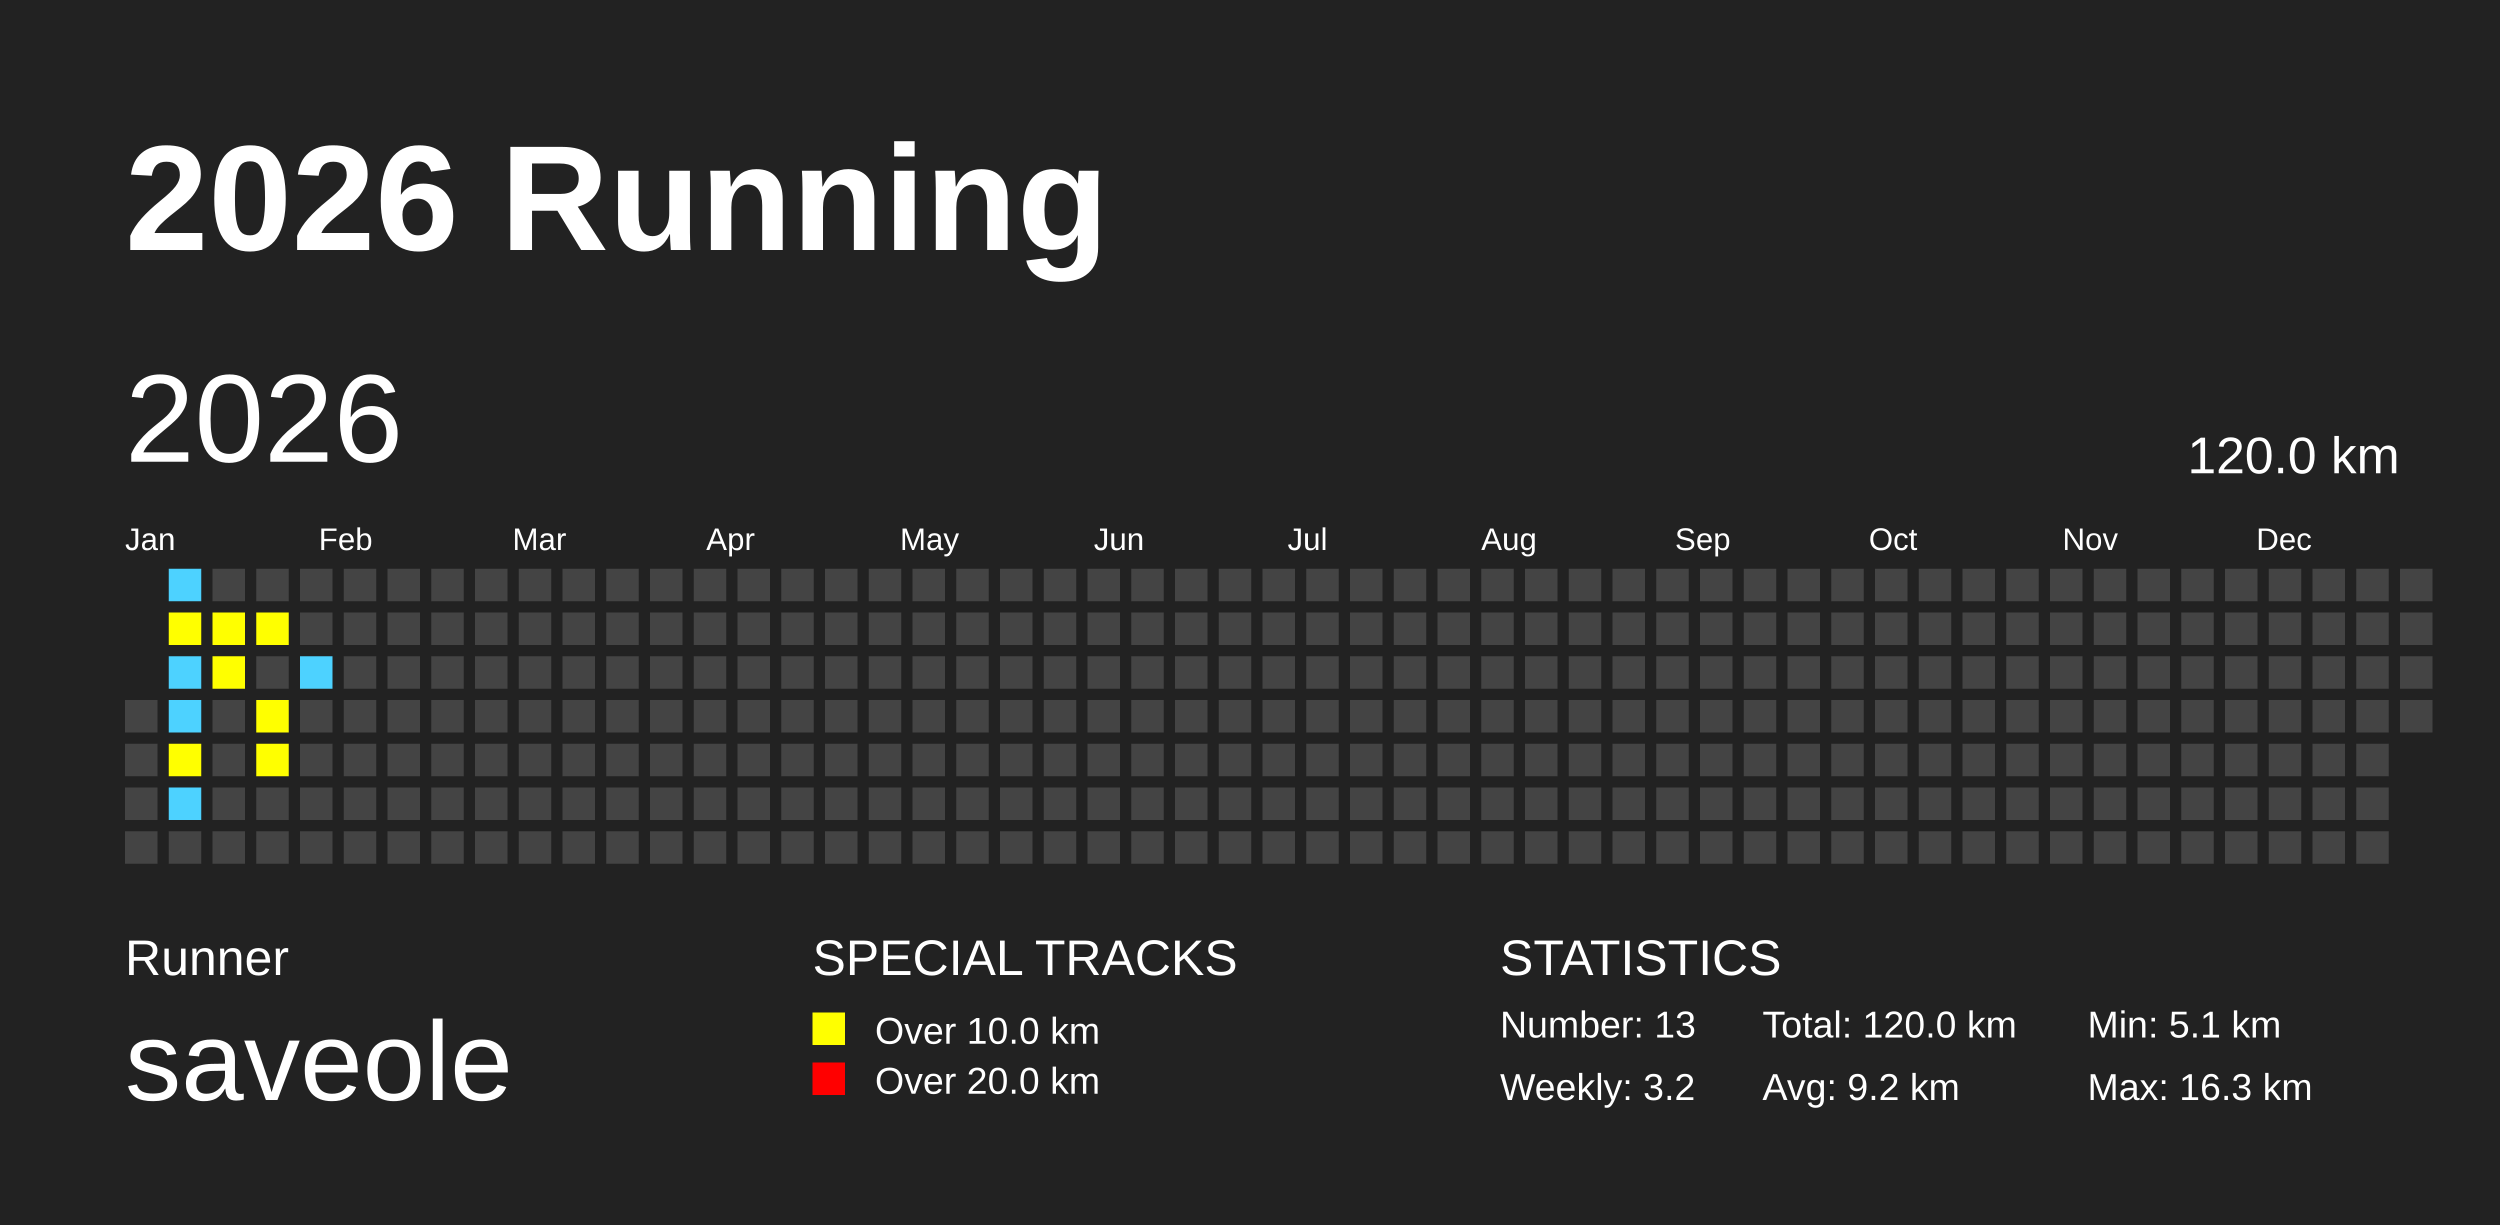
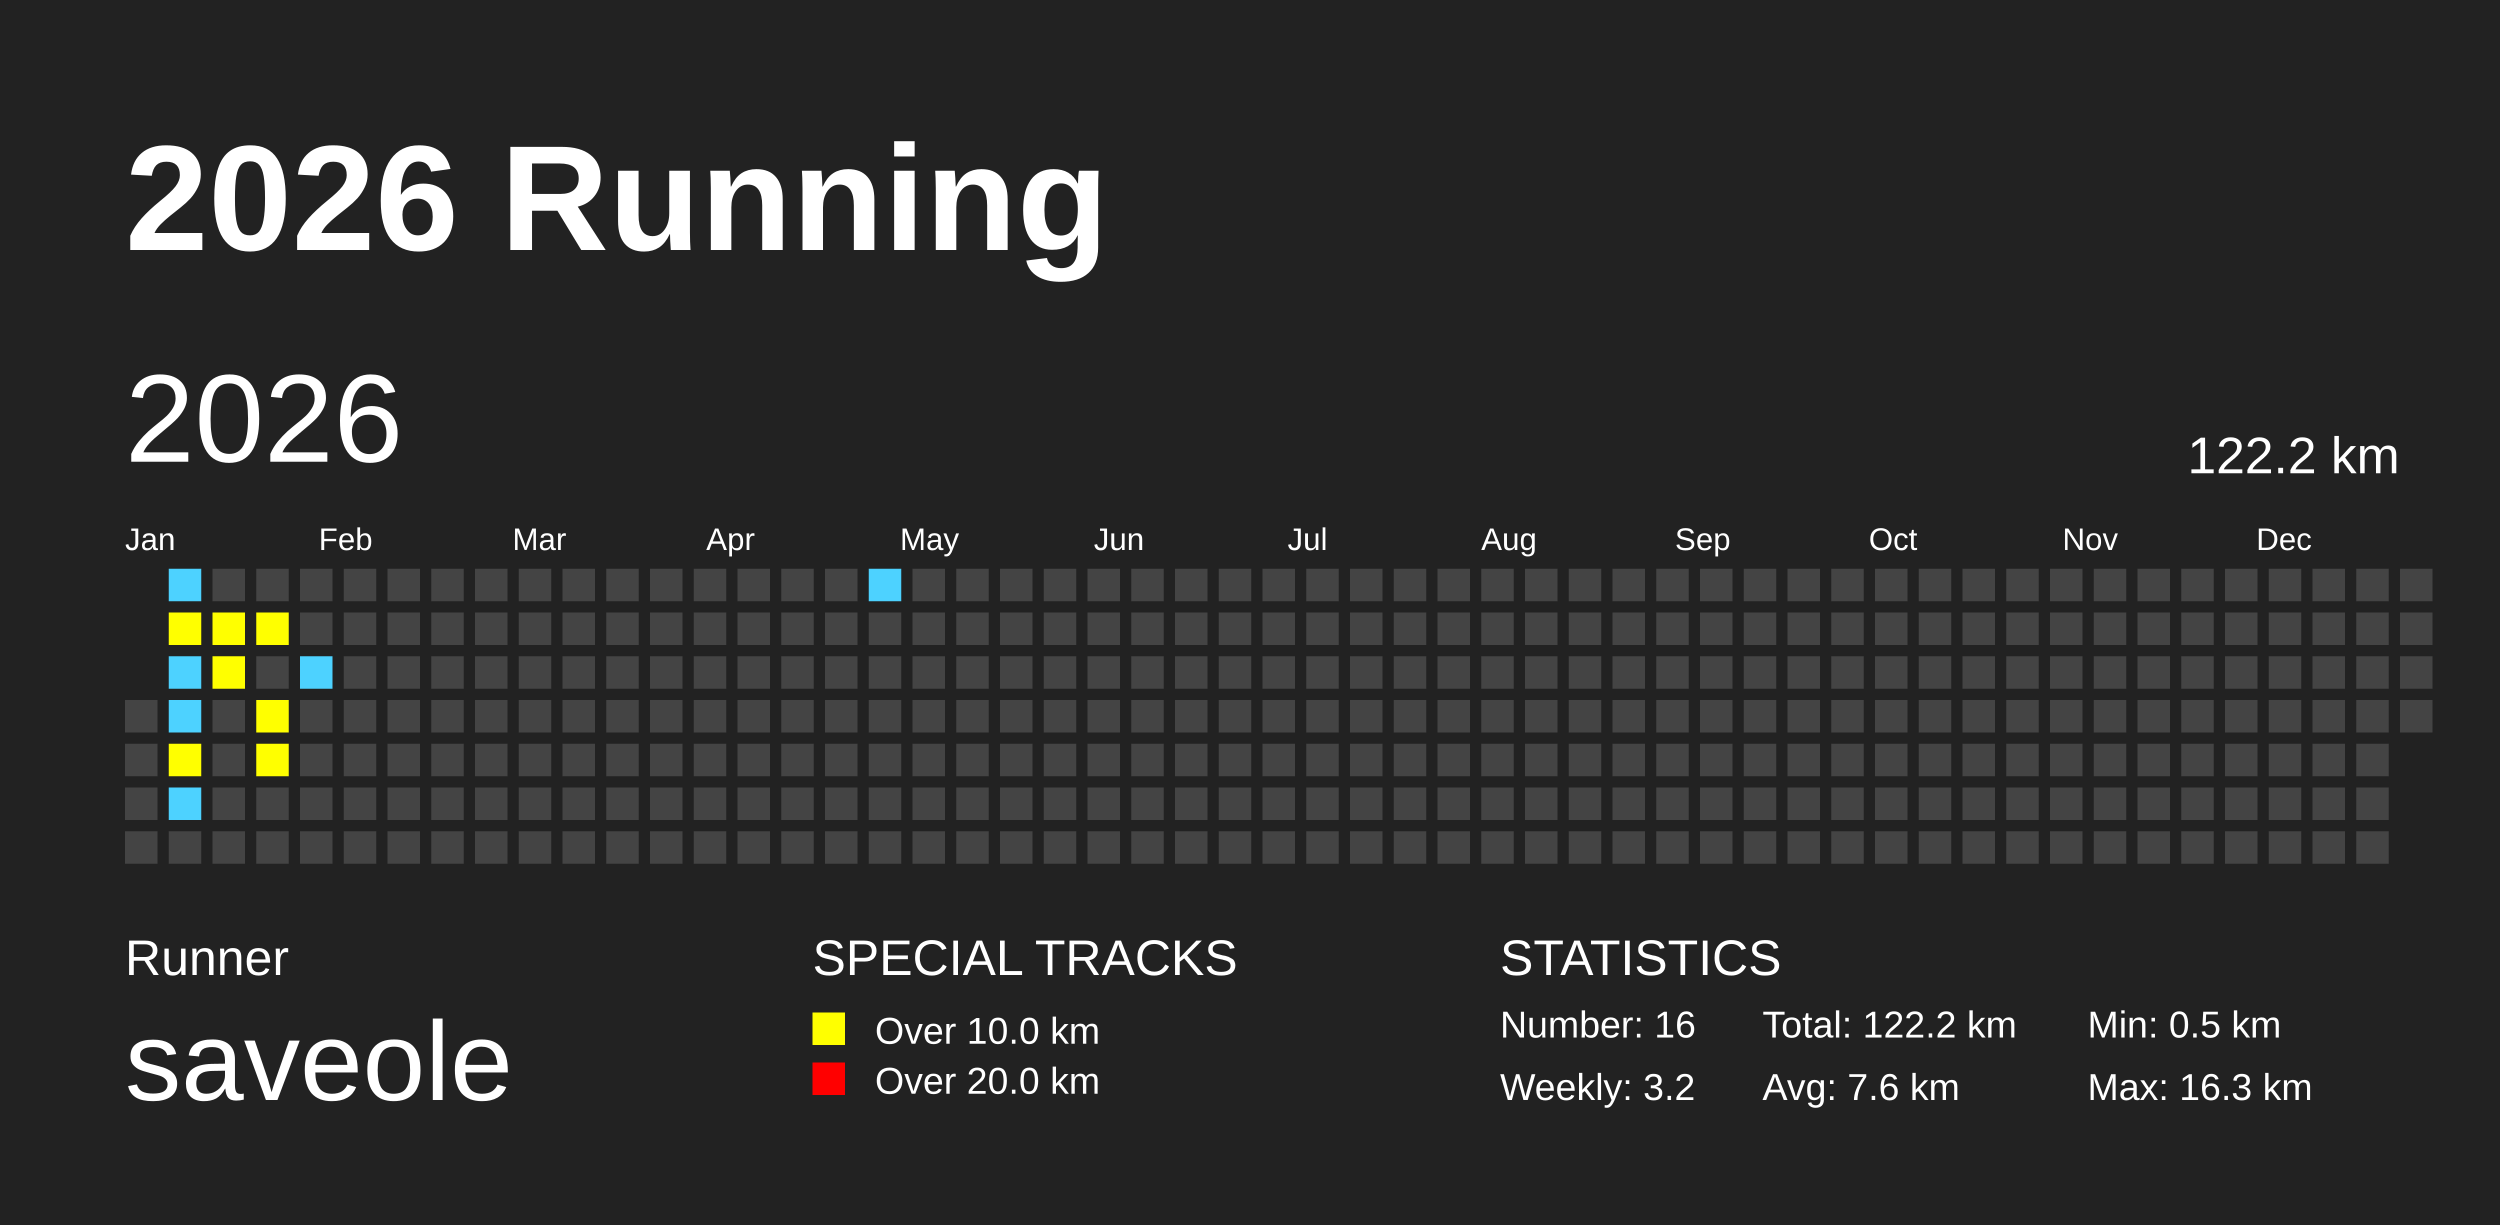
<svg xmlns="http://www.w3.org/2000/svg" baseProfile="full" height="98mm" version="1.1" viewBox="0,0,200,98" width="200mm">
  <defs />
  <rect fill="#222222" height="98" width="200" x="0" y="0" />
  <text fill="#FFFFFF" style="font-size:12px; font-family:Arial; font-weight:bold;" x="10" y="20">2026 Running</text>
  <text fill="#FFFFFF" style="font-size:4px; font-family:Arial" x="10" y="78">Runner</text>
  <text fill="#FFFFFF" style="font-size:9px; font-family:Arial" x="10" y="88">saveole</text>
  <text fill="#FFFFFF" style="font-size:4px; font-family:Arial" x="65" y="78">SPECIAL TRACKS</text>
  <rect fill="yellow" height="2.6" width="2.6" x="65" y="81" />
  <text fill="#FFFFFF" style="font-size:3px; font-family:Arial" x="70" y="83.5">Over 10.0 km</text>
  <rect fill="red" height="2.6" width="2.6" x="65" y="85" />
  <text fill="#FFFFFF" style="font-size:3px; font-family:Arial" x="70" y="87.5">Over 20.0 km</text>
  <text fill="#FFFFFF" style="font-size:4px; font-family:Arial" x="120" y="78">STATISTICS</text>
-   <text fill="#FFFFFF" style="font-size:3px; font-family:Arial" x="120" y="83">Number: 13</text>
+   <text fill="#FFFFFF" style="font-size:3px; font-family:Arial" x="120" y="83">Number: 16</text>
  <text fill="#FFFFFF" style="font-size:3px; font-family:Arial" x="120" y="88">Weekly: 3.2</text>
-   <text fill="#FFFFFF" style="font-size:3px; font-family:Arial" x="141" y="83">Total: 120.0 km</text>
-   <text fill="#FFFFFF" style="font-size:3px; font-family:Arial" x="141" y="88">Avg: 9.2 km</text>
-   <text fill="#FFFFFF" style="font-size:3px; font-family:Arial" x="167" y="83">Min: 5.1 km</text>
+   <text fill="#FFFFFF" style="font-size:3px; font-family:Arial" x="141" y="83">Total: 122.2 km</text>
+   <text fill="#FFFFFF" style="font-size:3px; font-family:Arial" x="141" y="88">Avg: 7.6 km</text>
+   <text fill="#FFFFFF" style="font-size:3px; font-family:Arial" x="167" y="83">Min: 0.5 km</text>
  <text fill="#FFFFFF" style="font-size:3px; font-family:Arial" x="167" y="88">Max: 16.3 km</text>
  <text dominant-baseline="hanging" fill="#FFFFFF" style="font-size:10.0px; font-family:Arial;" x="10" y="30">2026</text>
-   <text dominant-baseline="hanging" fill="#FFFFFF" style="font-size:4.125px; font-family:Arial;" x="175" y="35">120.0 km</text>
+   <text dominant-baseline="hanging" fill="#FFFFFF" style="font-size:4.125px; font-family:Arial;" x="175" y="35">122.2 km</text>
  <text fill="#FFFFFF" style="font-size:2.5px; font-family:Arial" x="10.0" y="44">Jan</text>
  <text fill="#FFFFFF" style="font-size:2.5px; font-family:Arial" x="25.5" y="44">Feb</text>
  <text fill="#FFFFFF" style="font-size:2.5px; font-family:Arial" x="41.0" y="44">Mar</text>
  <text fill="#FFFFFF" style="font-size:2.5px; font-family:Arial" x="56.5" y="44">Apr</text>
  <text fill="#FFFFFF" style="font-size:2.5px; font-family:Arial" x="72.0" y="44">May</text>
  <text fill="#FFFFFF" style="font-size:2.5px; font-family:Arial" x="87.5" y="44">Jun</text>
  <text fill="#FFFFFF" style="font-size:2.5px; font-family:Arial" x="103.0" y="44">Jul</text>
  <text fill="#FFFFFF" style="font-size:2.5px; font-family:Arial" x="118.5" y="44">Aug</text>
  <text fill="#FFFFFF" style="font-size:2.5px; font-family:Arial" x="134.0" y="44">Sep</text>
  <text fill="#FFFFFF" style="font-size:2.5px; font-family:Arial" x="149.5" y="44">Oct</text>
  <text fill="#FFFFFF" style="font-size:2.5px; font-family:Arial" x="165.0" y="44">Nov</text>
  <text fill="#FFFFFF" style="font-size:2.5px; font-family:Arial" x="180.5" y="44">Dec</text>
  <rect fill="#444444" height="2.6" width="2.6" x="10.0" y="56.0" />
  <rect fill="#444444" height="2.6" width="2.6" x="10.0" y="59.5" />
  <rect fill="#444444" height="2.6" width="2.6" x="10.0" y="63.0" />
  <rect fill="#444444" height="2.6" width="2.6" x="10.0" y="66.5" />
  <rect fill="#4DD2FF" height="2.6" width="2.6" x="13.5" y="45.5" />
  <rect fill="yellow" height="2.6" width="2.6" x="13.5" y="49.0" />
  <rect fill="#4DD2FF" height="2.6" width="2.6" x="13.5" y="52.5" />
  <rect fill="#4DD2FF" height="2.6" width="2.6" x="13.5" y="56.0" />
  <rect fill="yellow" height="2.6" width="2.6" x="13.5" y="59.5" />
  <rect fill="#4DD2FF" height="2.6" width="2.6" x="13.5" y="63.0" />
  <rect fill="#444444" height="2.6" width="2.6" x="13.5" y="66.5" />
  <rect fill="#444444" height="2.6" width="2.6" x="17.0" y="45.5" />
  <rect fill="yellow" height="2.6" width="2.6" x="17.0" y="49.0" />
  <rect fill="yellow" height="2.6" width="2.6" x="17.0" y="52.5" />
  <rect fill="#444444" height="2.6" width="2.6" x="17.0" y="56.0" />
  <rect fill="#444444" height="2.6" width="2.6" x="17.0" y="59.5" />
  <rect fill="#444444" height="2.6" width="2.6" x="17.0" y="63.0" />
  <rect fill="#444444" height="2.6" width="2.6" x="17.0" y="66.5" />
  <rect fill="#444444" height="2.6" width="2.6" x="20.5" y="45.5" />
  <rect fill="yellow" height="2.6" width="2.6" x="20.5" y="49.0" />
  <rect fill="#444444" height="2.6" width="2.6" x="20.5" y="52.5" />
  <rect fill="yellow" height="2.6" width="2.6" x="20.5" y="56.0" />
  <rect fill="yellow" height="2.6" width="2.6" x="20.5" y="59.5" />
  <rect fill="#444444" height="2.6" width="2.6" x="20.5" y="63.0" />
  <rect fill="#444444" height="2.6" width="2.6" x="20.5" y="66.5" />
  <rect fill="#444444" height="2.6" width="2.6" x="24.0" y="45.5" />
  <rect fill="#444444" height="2.6" width="2.6" x="24.0" y="49.0" />
  <rect fill="#4DD2FF" height="2.6" width="2.6" x="24.0" y="52.5" />
  <rect fill="#444444" height="2.6" width="2.6" x="24.0" y="56.0" />
  <rect fill="#444444" height="2.6" width="2.6" x="24.0" y="59.5" />
  <rect fill="#444444" height="2.6" width="2.6" x="24.0" y="63.0" />
  <rect fill="#444444" height="2.6" width="2.6" x="24.0" y="66.5" />
  <rect fill="#444444" height="2.6" width="2.6" x="27.5" y="45.5" />
  <rect fill="#444444" height="2.6" width="2.6" x="27.5" y="49.0" />
  <rect fill="#444444" height="2.6" width="2.6" x="27.5" y="52.5" />
  <rect fill="#444444" height="2.6" width="2.6" x="27.5" y="56.0" />
  <rect fill="#444444" height="2.6" width="2.6" x="27.5" y="59.5" />
  <rect fill="#444444" height="2.6" width="2.6" x="27.5" y="63.0" />
  <rect fill="#444444" height="2.6" width="2.6" x="27.5" y="66.5" />
  <rect fill="#444444" height="2.6" width="2.6" x="31.0" y="45.5" />
  <rect fill="#444444" height="2.6" width="2.6" x="31.0" y="49.0" />
  <rect fill="#444444" height="2.6" width="2.6" x="31.0" y="52.5" />
  <rect fill="#444444" height="2.6" width="2.6" x="31.0" y="56.0" />
  <rect fill="#444444" height="2.6" width="2.6" x="31.0" y="59.5" />
  <rect fill="#444444" height="2.6" width="2.6" x="31.0" y="63.0" />
  <rect fill="#444444" height="2.6" width="2.6" x="31.0" y="66.5" />
  <rect fill="#444444" height="2.6" width="2.6" x="34.5" y="45.5" />
  <rect fill="#444444" height="2.6" width="2.6" x="34.5" y="49.0" />
  <rect fill="#444444" height="2.6" width="2.6" x="34.5" y="52.5" />
  <rect fill="#444444" height="2.6" width="2.6" x="34.5" y="56.0" />
  <rect fill="#444444" height="2.6" width="2.6" x="34.5" y="59.5" />
  <rect fill="#444444" height="2.6" width="2.6" x="34.5" y="63.0" />
  <rect fill="#444444" height="2.6" width="2.6" x="34.5" y="66.5" />
  <rect fill="#444444" height="2.6" width="2.6" x="38.0" y="45.5" />
  <rect fill="#444444" height="2.6" width="2.6" x="38.0" y="49.0" />
  <rect fill="#444444" height="2.6" width="2.6" x="38.0" y="52.5" />
  <rect fill="#444444" height="2.6" width="2.6" x="38.0" y="56.0" />
  <rect fill="#444444" height="2.6" width="2.6" x="38.0" y="59.5" />
  <rect fill="#444444" height="2.6" width="2.6" x="38.0" y="63.0" />
  <rect fill="#444444" height="2.6" width="2.6" x="38.0" y="66.5" />
  <rect fill="#444444" height="2.6" width="2.6" x="41.5" y="45.5" />
  <rect fill="#444444" height="2.6" width="2.6" x="41.5" y="49.0" />
  <rect fill="#444444" height="2.6" width="2.6" x="41.5" y="52.5" />
  <rect fill="#444444" height="2.6" width="2.6" x="41.5" y="56.0" />
  <rect fill="#444444" height="2.6" width="2.6" x="41.5" y="59.5" />
  <rect fill="#444444" height="2.6" width="2.6" x="41.5" y="63.0" />
  <rect fill="#444444" height="2.6" width="2.6" x="41.5" y="66.5" />
  <rect fill="#444444" height="2.6" width="2.6" x="45.0" y="45.5" />
  <rect fill="#444444" height="2.6" width="2.6" x="45.0" y="49.0" />
  <rect fill="#444444" height="2.6" width="2.6" x="45.0" y="52.5" />
  <rect fill="#444444" height="2.6" width="2.6" x="45.0" y="56.0" />
  <rect fill="#444444" height="2.6" width="2.6" x="45.0" y="59.5" />
  <rect fill="#444444" height="2.6" width="2.6" x="45.0" y="63.0" />
  <rect fill="#444444" height="2.6" width="2.6" x="45.0" y="66.5" />
  <rect fill="#444444" height="2.6" width="2.6" x="48.5" y="45.5" />
  <rect fill="#444444" height="2.6" width="2.6" x="48.5" y="49.0" />
  <rect fill="#444444" height="2.6" width="2.6" x="48.5" y="52.5" />
  <rect fill="#444444" height="2.6" width="2.6" x="48.5" y="56.0" />
  <rect fill="#444444" height="2.6" width="2.6" x="48.5" y="59.5" />
  <rect fill="#444444" height="2.6" width="2.6" x="48.5" y="63.0" />
  <rect fill="#444444" height="2.6" width="2.6" x="48.5" y="66.5" />
  <rect fill="#444444" height="2.6" width="2.6" x="52.0" y="45.5" />
  <rect fill="#444444" height="2.6" width="2.6" x="52.0" y="49.0" />
  <rect fill="#444444" height="2.6" width="2.6" x="52.0" y="52.5" />
  <rect fill="#444444" height="2.6" width="2.6" x="52.0" y="56.0" />
  <rect fill="#444444" height="2.6" width="2.6" x="52.0" y="59.5" />
  <rect fill="#444444" height="2.6" width="2.6" x="52.0" y="63.0" />
  <rect fill="#444444" height="2.6" width="2.6" x="52.0" y="66.5" />
  <rect fill="#444444" height="2.6" width="2.6" x="55.5" y="45.5" />
  <rect fill="#444444" height="2.6" width="2.6" x="55.5" y="49.0" />
  <rect fill="#444444" height="2.6" width="2.6" x="55.5" y="52.5" />
  <rect fill="#444444" height="2.6" width="2.6" x="55.5" y="56.0" />
  <rect fill="#444444" height="2.6" width="2.6" x="55.5" y="59.5" />
  <rect fill="#444444" height="2.6" width="2.6" x="55.5" y="63.0" />
  <rect fill="#444444" height="2.6" width="2.6" x="55.5" y="66.5" />
  <rect fill="#444444" height="2.6" width="2.6" x="59.0" y="45.5" />
  <rect fill="#444444" height="2.6" width="2.6" x="59.0" y="49.0" />
  <rect fill="#444444" height="2.6" width="2.6" x="59.0" y="52.5" />
  <rect fill="#444444" height="2.6" width="2.6" x="59.0" y="56.0" />
  <rect fill="#444444" height="2.6" width="2.6" x="59.0" y="59.5" />
  <rect fill="#444444" height="2.6" width="2.6" x="59.0" y="63.0" />
  <rect fill="#444444" height="2.6" width="2.6" x="59.0" y="66.5" />
  <rect fill="#444444" height="2.6" width="2.6" x="62.5" y="45.5" />
  <rect fill="#444444" height="2.6" width="2.6" x="62.5" y="49.0" />
  <rect fill="#444444" height="2.6" width="2.6" x="62.5" y="52.5" />
  <rect fill="#444444" height="2.6" width="2.6" x="62.5" y="56.0" />
  <rect fill="#444444" height="2.6" width="2.6" x="62.5" y="59.5" />
  <rect fill="#444444" height="2.6" width="2.6" x="62.5" y="63.0" />
  <rect fill="#444444" height="2.6" width="2.6" x="62.5" y="66.5" />
  <rect fill="#444444" height="2.6" width="2.6" x="66.0" y="45.5" />
  <rect fill="#444444" height="2.6" width="2.6" x="66.0" y="49.0" />
  <rect fill="#444444" height="2.6" width="2.6" x="66.0" y="52.5" />
  <rect fill="#444444" height="2.6" width="2.6" x="66.0" y="56.0" />
  <rect fill="#444444" height="2.6" width="2.6" x="66.0" y="59.5" />
  <rect fill="#444444" height="2.6" width="2.6" x="66.0" y="63.0" />
  <rect fill="#444444" height="2.6" width="2.6" x="66.0" y="66.5" />
-   <rect fill="#444444" height="2.6" width="2.6" x="69.5" y="45.5" />
+   <rect fill="#4DD2FF" height="2.6" width="2.6" x="69.5" y="45.5" />
  <rect fill="#444444" height="2.6" width="2.6" x="69.5" y="49.0" />
  <rect fill="#444444" height="2.6" width="2.6" x="69.5" y="52.5" />
  <rect fill="#444444" height="2.6" width="2.6" x="69.5" y="56.0" />
  <rect fill="#444444" height="2.6" width="2.6" x="69.5" y="59.5" />
  <rect fill="#444444" height="2.6" width="2.6" x="69.5" y="63.0" />
  <rect fill="#444444" height="2.6" width="2.6" x="69.5" y="66.5" />
  <rect fill="#444444" height="2.6" width="2.6" x="73.0" y="45.5" />
  <rect fill="#444444" height="2.6" width="2.6" x="73.0" y="49.0" />
  <rect fill="#444444" height="2.6" width="2.6" x="73.0" y="52.5" />
  <rect fill="#444444" height="2.6" width="2.6" x="73.0" y="56.0" />
  <rect fill="#444444" height="2.6" width="2.6" x="73.0" y="59.5" />
  <rect fill="#444444" height="2.6" width="2.6" x="73.0" y="63.0" />
  <rect fill="#444444" height="2.6" width="2.6" x="73.0" y="66.5" />
  <rect fill="#444444" height="2.6" width="2.6" x="76.5" y="45.5" />
  <rect fill="#444444" height="2.6" width="2.6" x="76.5" y="49.0" />
  <rect fill="#444444" height="2.6" width="2.6" x="76.5" y="52.5" />
  <rect fill="#444444" height="2.6" width="2.6" x="76.5" y="56.0" />
  <rect fill="#444444" height="2.6" width="2.6" x="76.5" y="59.5" />
  <rect fill="#444444" height="2.6" width="2.6" x="76.5" y="63.0" />
  <rect fill="#444444" height="2.6" width="2.6" x="76.5" y="66.5" />
  <rect fill="#444444" height="2.6" width="2.6" x="80.0" y="45.5" />
  <rect fill="#444444" height="2.6" width="2.6" x="80.0" y="49.0" />
  <rect fill="#444444" height="2.6" width="2.6" x="80.0" y="52.5" />
  <rect fill="#444444" height="2.6" width="2.6" x="80.0" y="56.0" />
  <rect fill="#444444" height="2.6" width="2.6" x="80.0" y="59.5" />
  <rect fill="#444444" height="2.6" width="2.6" x="80.0" y="63.0" />
  <rect fill="#444444" height="2.6" width="2.6" x="80.0" y="66.5" />
  <rect fill="#444444" height="2.6" width="2.6" x="83.5" y="45.5" />
  <rect fill="#444444" height="2.6" width="2.6" x="83.5" y="49.0" />
  <rect fill="#444444" height="2.6" width="2.6" x="83.5" y="52.5" />
  <rect fill="#444444" height="2.6" width="2.6" x="83.5" y="56.0" />
  <rect fill="#444444" height="2.6" width="2.6" x="83.5" y="59.5" />
  <rect fill="#444444" height="2.6" width="2.6" x="83.5" y="63.0" />
  <rect fill="#444444" height="2.6" width="2.6" x="83.5" y="66.5" />
  <rect fill="#444444" height="2.6" width="2.6" x="87.0" y="45.5" />
  <rect fill="#444444" height="2.6" width="2.6" x="87.0" y="49.0" />
  <rect fill="#444444" height="2.6" width="2.6" x="87.0" y="52.5" />
  <rect fill="#444444" height="2.6" width="2.6" x="87.0" y="56.0" />
  <rect fill="#444444" height="2.6" width="2.6" x="87.0" y="59.5" />
  <rect fill="#444444" height="2.6" width="2.6" x="87.0" y="63.0" />
  <rect fill="#444444" height="2.6" width="2.6" x="87.0" y="66.5" />
  <rect fill="#444444" height="2.6" width="2.6" x="90.5" y="45.5" />
  <rect fill="#444444" height="2.6" width="2.6" x="90.5" y="49.0" />
  <rect fill="#444444" height="2.6" width="2.6" x="90.5" y="52.5" />
  <rect fill="#444444" height="2.6" width="2.6" x="90.5" y="56.0" />
  <rect fill="#444444" height="2.6" width="2.6" x="90.5" y="59.5" />
  <rect fill="#444444" height="2.6" width="2.6" x="90.5" y="63.0" />
  <rect fill="#444444" height="2.6" width="2.6" x="90.5" y="66.5" />
  <rect fill="#444444" height="2.6" width="2.6" x="94.0" y="45.5" />
  <rect fill="#444444" height="2.6" width="2.6" x="94.0" y="49.0" />
  <rect fill="#444444" height="2.6" width="2.6" x="94.0" y="52.5" />
  <rect fill="#444444" height="2.6" width="2.6" x="94.0" y="56.0" />
  <rect fill="#444444" height="2.6" width="2.6" x="94.0" y="59.5" />
  <rect fill="#444444" height="2.6" width="2.6" x="94.0" y="63.0" />
  <rect fill="#444444" height="2.6" width="2.6" x="94.0" y="66.5" />
  <rect fill="#444444" height="2.6" width="2.6" x="97.5" y="45.5" />
  <rect fill="#444444" height="2.6" width="2.6" x="97.5" y="49.0" />
  <rect fill="#444444" height="2.6" width="2.6" x="97.5" y="52.5" />
  <rect fill="#444444" height="2.6" width="2.6" x="97.5" y="56.0" />
  <rect fill="#444444" height="2.6" width="2.6" x="97.5" y="59.5" />
  <rect fill="#444444" height="2.6" width="2.6" x="97.5" y="63.0" />
  <rect fill="#444444" height="2.6" width="2.6" x="97.5" y="66.5" />
  <rect fill="#444444" height="2.6" width="2.6" x="101.0" y="45.5" />
  <rect fill="#444444" height="2.6" width="2.6" x="101.0" y="49.0" />
  <rect fill="#444444" height="2.6" width="2.6" x="101.0" y="52.5" />
  <rect fill="#444444" height="2.6" width="2.6" x="101.0" y="56.0" />
  <rect fill="#444444" height="2.6" width="2.6" x="101.0" y="59.5" />
  <rect fill="#444444" height="2.6" width="2.6" x="101.0" y="63.0" />
  <rect fill="#444444" height="2.6" width="2.6" x="101.0" y="66.5" />
  <rect fill="#444444" height="2.6" width="2.6" x="104.5" y="45.5" />
  <rect fill="#444444" height="2.6" width="2.6" x="104.5" y="49.0" />
  <rect fill="#444444" height="2.6" width="2.6" x="104.5" y="52.5" />
  <rect fill="#444444" height="2.6" width="2.6" x="104.5" y="56.0" />
  <rect fill="#444444" height="2.6" width="2.6" x="104.5" y="59.5" />
  <rect fill="#444444" height="2.6" width="2.6" x="104.5" y="63.0" />
  <rect fill="#444444" height="2.6" width="2.6" x="104.5" y="66.5" />
  <rect fill="#444444" height="2.6" width="2.6" x="108.0" y="45.5" />
  <rect fill="#444444" height="2.6" width="2.6" x="108.0" y="49.0" />
  <rect fill="#444444" height="2.6" width="2.6" x="108.0" y="52.5" />
  <rect fill="#444444" height="2.6" width="2.6" x="108.0" y="56.0" />
  <rect fill="#444444" height="2.6" width="2.6" x="108.0" y="59.5" />
  <rect fill="#444444" height="2.6" width="2.6" x="108.0" y="63.0" />
  <rect fill="#444444" height="2.6" width="2.6" x="108.0" y="66.5" />
  <rect fill="#444444" height="2.6" width="2.6" x="111.5" y="45.5" />
  <rect fill="#444444" height="2.6" width="2.6" x="111.5" y="49.0" />
  <rect fill="#444444" height="2.6" width="2.6" x="111.5" y="52.5" />
  <rect fill="#444444" height="2.6" width="2.6" x="111.5" y="56.0" />
  <rect fill="#444444" height="2.6" width="2.6" x="111.5" y="59.5" />
  <rect fill="#444444" height="2.6" width="2.6" x="111.5" y="63.0" />
  <rect fill="#444444" height="2.6" width="2.6" x="111.5" y="66.5" />
  <rect fill="#444444" height="2.6" width="2.6" x="115.0" y="45.5" />
  <rect fill="#444444" height="2.6" width="2.6" x="115.0" y="49.0" />
  <rect fill="#444444" height="2.6" width="2.6" x="115.0" y="52.5" />
  <rect fill="#444444" height="2.6" width="2.6" x="115.0" y="56.0" />
  <rect fill="#444444" height="2.6" width="2.6" x="115.0" y="59.5" />
  <rect fill="#444444" height="2.6" width="2.6" x="115.0" y="63.0" />
  <rect fill="#444444" height="2.6" width="2.6" x="115.0" y="66.5" />
  <rect fill="#444444" height="2.6" width="2.6" x="118.5" y="45.5" />
  <rect fill="#444444" height="2.6" width="2.6" x="118.5" y="49.0" />
  <rect fill="#444444" height="2.6" width="2.6" x="118.5" y="52.5" />
  <rect fill="#444444" height="2.6" width="2.6" x="118.5" y="56.0" />
  <rect fill="#444444" height="2.6" width="2.6" x="118.5" y="59.5" />
  <rect fill="#444444" height="2.6" width="2.6" x="118.5" y="63.0" />
  <rect fill="#444444" height="2.6" width="2.6" x="118.5" y="66.5" />
  <rect fill="#444444" height="2.6" width="2.6" x="122.0" y="45.5" />
  <rect fill="#444444" height="2.6" width="2.6" x="122.0" y="49.0" />
  <rect fill="#444444" height="2.6" width="2.6" x="122.0" y="52.5" />
  <rect fill="#444444" height="2.6" width="2.6" x="122.0" y="56.0" />
  <rect fill="#444444" height="2.6" width="2.6" x="122.0" y="59.5" />
  <rect fill="#444444" height="2.6" width="2.6" x="122.0" y="63.0" />
  <rect fill="#444444" height="2.6" width="2.6" x="122.0" y="66.5" />
  <rect fill="#444444" height="2.6" width="2.6" x="125.5" y="45.5" />
  <rect fill="#444444" height="2.6" width="2.6" x="125.5" y="49.0" />
  <rect fill="#444444" height="2.6" width="2.6" x="125.5" y="52.5" />
  <rect fill="#444444" height="2.6" width="2.6" x="125.5" y="56.0" />
  <rect fill="#444444" height="2.6" width="2.6" x="125.5" y="59.5" />
  <rect fill="#444444" height="2.6" width="2.6" x="125.5" y="63.0" />
  <rect fill="#444444" height="2.6" width="2.6" x="125.5" y="66.5" />
  <rect fill="#444444" height="2.6" width="2.6" x="129.0" y="45.5" />
  <rect fill="#444444" height="2.6" width="2.6" x="129.0" y="49.0" />
  <rect fill="#444444" height="2.6" width="2.6" x="129.0" y="52.5" />
  <rect fill="#444444" height="2.6" width="2.6" x="129.0" y="56.0" />
  <rect fill="#444444" height="2.6" width="2.6" x="129.0" y="59.5" />
  <rect fill="#444444" height="2.6" width="2.6" x="129.0" y="63.0" />
  <rect fill="#444444" height="2.6" width="2.6" x="129.0" y="66.5" />
  <rect fill="#444444" height="2.6" width="2.6" x="132.5" y="45.5" />
  <rect fill="#444444" height="2.6" width="2.6" x="132.5" y="49.0" />
  <rect fill="#444444" height="2.6" width="2.6" x="132.5" y="52.5" />
  <rect fill="#444444" height="2.6" width="2.6" x="132.5" y="56.0" />
  <rect fill="#444444" height="2.6" width="2.6" x="132.5" y="59.5" />
  <rect fill="#444444" height="2.6" width="2.6" x="132.5" y="63.0" />
  <rect fill="#444444" height="2.6" width="2.6" x="132.5" y="66.5" />
  <rect fill="#444444" height="2.6" width="2.6" x="136.0" y="45.5" />
  <rect fill="#444444" height="2.6" width="2.6" x="136.0" y="49.0" />
  <rect fill="#444444" height="2.6" width="2.6" x="136.0" y="52.5" />
  <rect fill="#444444" height="2.6" width="2.6" x="136.0" y="56.0" />
  <rect fill="#444444" height="2.6" width="2.6" x="136.0" y="59.5" />
  <rect fill="#444444" height="2.6" width="2.6" x="136.0" y="63.0" />
  <rect fill="#444444" height="2.6" width="2.6" x="136.0" y="66.5" />
  <rect fill="#444444" height="2.6" width="2.6" x="139.5" y="45.5" />
  <rect fill="#444444" height="2.6" width="2.6" x="139.5" y="49.0" />
  <rect fill="#444444" height="2.6" width="2.6" x="139.5" y="52.5" />
  <rect fill="#444444" height="2.6" width="2.6" x="139.5" y="56.0" />
  <rect fill="#444444" height="2.6" width="2.6" x="139.5" y="59.5" />
  <rect fill="#444444" height="2.6" width="2.6" x="139.5" y="63.0" />
  <rect fill="#444444" height="2.6" width="2.6" x="139.5" y="66.5" />
  <rect fill="#444444" height="2.6" width="2.6" x="143.0" y="45.5" />
  <rect fill="#444444" height="2.6" width="2.6" x="143.0" y="49.0" />
  <rect fill="#444444" height="2.6" width="2.6" x="143.0" y="52.5" />
  <rect fill="#444444" height="2.6" width="2.6" x="143.0" y="56.0" />
  <rect fill="#444444" height="2.6" width="2.6" x="143.0" y="59.5" />
  <rect fill="#444444" height="2.6" width="2.6" x="143.0" y="63.0" />
  <rect fill="#444444" height="2.6" width="2.6" x="143.0" y="66.5" />
  <rect fill="#444444" height="2.6" width="2.6" x="146.5" y="45.5" />
  <rect fill="#444444" height="2.6" width="2.6" x="146.5" y="49.0" />
  <rect fill="#444444" height="2.6" width="2.6" x="146.5" y="52.5" />
  <rect fill="#444444" height="2.6" width="2.6" x="146.5" y="56.0" />
  <rect fill="#444444" height="2.6" width="2.6" x="146.5" y="59.5" />
  <rect fill="#444444" height="2.6" width="2.6" x="146.5" y="63.0" />
  <rect fill="#444444" height="2.6" width="2.6" x="146.5" y="66.5" />
  <rect fill="#444444" height="2.6" width="2.6" x="150.0" y="45.5" />
  <rect fill="#444444" height="2.6" width="2.6" x="150.0" y="49.0" />
  <rect fill="#444444" height="2.6" width="2.6" x="150.0" y="52.5" />
  <rect fill="#444444" height="2.6" width="2.6" x="150.0" y="56.0" />
  <rect fill="#444444" height="2.6" width="2.6" x="150.0" y="59.5" />
  <rect fill="#444444" height="2.6" width="2.6" x="150.0" y="63.0" />
  <rect fill="#444444" height="2.6" width="2.6" x="150.0" y="66.5" />
  <rect fill="#444444" height="2.6" width="2.6" x="153.5" y="45.5" />
  <rect fill="#444444" height="2.6" width="2.6" x="153.5" y="49.0" />
  <rect fill="#444444" height="2.6" width="2.6" x="153.5" y="52.5" />
  <rect fill="#444444" height="2.6" width="2.6" x="153.5" y="56.0" />
  <rect fill="#444444" height="2.6" width="2.6" x="153.5" y="59.5" />
  <rect fill="#444444" height="2.6" width="2.6" x="153.5" y="63.0" />
  <rect fill="#444444" height="2.6" width="2.6" x="153.5" y="66.5" />
  <rect fill="#444444" height="2.6" width="2.6" x="157.0" y="45.5" />
  <rect fill="#444444" height="2.6" width="2.6" x="157.0" y="49.0" />
  <rect fill="#444444" height="2.6" width="2.6" x="157.0" y="52.5" />
  <rect fill="#444444" height="2.6" width="2.6" x="157.0" y="56.0" />
  <rect fill="#444444" height="2.6" width="2.6" x="157.0" y="59.5" />
  <rect fill="#444444" height="2.6" width="2.6" x="157.0" y="63.0" />
  <rect fill="#444444" height="2.6" width="2.6" x="157.0" y="66.5" />
  <rect fill="#444444" height="2.6" width="2.6" x="160.5" y="45.5" />
  <rect fill="#444444" height="2.6" width="2.6" x="160.5" y="49.0" />
  <rect fill="#444444" height="2.6" width="2.6" x="160.5" y="52.5" />
  <rect fill="#444444" height="2.6" width="2.6" x="160.5" y="56.0" />
  <rect fill="#444444" height="2.6" width="2.6" x="160.5" y="59.5" />
  <rect fill="#444444" height="2.6" width="2.6" x="160.5" y="63.0" />
  <rect fill="#444444" height="2.6" width="2.6" x="160.5" y="66.5" />
  <rect fill="#444444" height="2.6" width="2.6" x="164.0" y="45.5" />
  <rect fill="#444444" height="2.6" width="2.6" x="164.0" y="49.0" />
  <rect fill="#444444" height="2.6" width="2.6" x="164.0" y="52.5" />
  <rect fill="#444444" height="2.6" width="2.6" x="164.0" y="56.0" />
  <rect fill="#444444" height="2.6" width="2.6" x="164.0" y="59.5" />
  <rect fill="#444444" height="2.6" width="2.6" x="164.0" y="63.0" />
  <rect fill="#444444" height="2.6" width="2.6" x="164.0" y="66.5" />
  <rect fill="#444444" height="2.6" width="2.6" x="167.5" y="45.5" />
  <rect fill="#444444" height="2.6" width="2.6" x="167.5" y="49.0" />
  <rect fill="#444444" height="2.6" width="2.6" x="167.5" y="52.5" />
  <rect fill="#444444" height="2.6" width="2.6" x="167.5" y="56.0" />
  <rect fill="#444444" height="2.6" width="2.6" x="167.5" y="59.5" />
  <rect fill="#444444" height="2.6" width="2.6" x="167.5" y="63.0" />
  <rect fill="#444444" height="2.6" width="2.6" x="167.5" y="66.5" />
  <rect fill="#444444" height="2.6" width="2.6" x="171.0" y="45.5" />
  <rect fill="#444444" height="2.6" width="2.6" x="171.0" y="49.0" />
  <rect fill="#444444" height="2.6" width="2.6" x="171.0" y="52.5" />
  <rect fill="#444444" height="2.6" width="2.6" x="171.0" y="56.0" />
  <rect fill="#444444" height="2.6" width="2.6" x="171.0" y="59.5" />
  <rect fill="#444444" height="2.6" width="2.6" x="171.0" y="63.0" />
  <rect fill="#444444" height="2.6" width="2.6" x="171.0" y="66.5" />
  <rect fill="#444444" height="2.6" width="2.6" x="174.5" y="45.5" />
  <rect fill="#444444" height="2.6" width="2.6" x="174.5" y="49.0" />
  <rect fill="#444444" height="2.6" width="2.6" x="174.5" y="52.5" />
  <rect fill="#444444" height="2.6" width="2.6" x="174.5" y="56.0" />
  <rect fill="#444444" height="2.6" width="2.6" x="174.5" y="59.5" />
  <rect fill="#444444" height="2.6" width="2.6" x="174.5" y="63.0" />
  <rect fill="#444444" height="2.6" width="2.6" x="174.5" y="66.5" />
  <rect fill="#444444" height="2.6" width="2.6" x="178.0" y="45.5" />
  <rect fill="#444444" height="2.6" width="2.6" x="178.0" y="49.0" />
  <rect fill="#444444" height="2.6" width="2.6" x="178.0" y="52.5" />
  <rect fill="#444444" height="2.6" width="2.6" x="178.0" y="56.0" />
  <rect fill="#444444" height="2.6" width="2.6" x="178.0" y="59.5" />
  <rect fill="#444444" height="2.6" width="2.6" x="178.0" y="63.0" />
  <rect fill="#444444" height="2.6" width="2.6" x="178.0" y="66.5" />
  <rect fill="#444444" height="2.6" width="2.6" x="181.5" y="45.5" />
  <rect fill="#444444" height="2.6" width="2.6" x="181.5" y="49.0" />
  <rect fill="#444444" height="2.6" width="2.6" x="181.5" y="52.5" />
  <rect fill="#444444" height="2.6" width="2.6" x="181.5" y="56.0" />
  <rect fill="#444444" height="2.6" width="2.6" x="181.5" y="59.5" />
  <rect fill="#444444" height="2.6" width="2.6" x="181.5" y="63.0" />
  <rect fill="#444444" height="2.6" width="2.6" x="181.5" y="66.5" />
  <rect fill="#444444" height="2.6" width="2.6" x="185.0" y="45.5" />
  <rect fill="#444444" height="2.6" width="2.6" x="185.0" y="49.0" />
  <rect fill="#444444" height="2.6" width="2.6" x="185.0" y="52.5" />
  <rect fill="#444444" height="2.6" width="2.6" x="185.0" y="56.0" />
  <rect fill="#444444" height="2.6" width="2.6" x="185.0" y="59.5" />
  <rect fill="#444444" height="2.6" width="2.6" x="185.0" y="63.0" />
  <rect fill="#444444" height="2.6" width="2.6" x="185.0" y="66.5" />
  <rect fill="#444444" height="2.6" width="2.6" x="188.5" y="45.5" />
  <rect fill="#444444" height="2.6" width="2.6" x="188.5" y="49.0" />
  <rect fill="#444444" height="2.6" width="2.6" x="188.5" y="52.5" />
  <rect fill="#444444" height="2.6" width="2.6" x="188.5" y="56.0" />
  <rect fill="#444444" height="2.6" width="2.6" x="188.5" y="59.5" />
  <rect fill="#444444" height="2.6" width="2.6" x="188.5" y="63.0" />
  <rect fill="#444444" height="2.6" width="2.6" x="188.5" y="66.5" />
  <rect fill="#444444" height="2.6" width="2.6" x="192.0" y="45.5" />
  <rect fill="#444444" height="2.6" width="2.6" x="192.0" y="49.0" />
  <rect fill="#444444" height="2.6" width="2.6" x="192.0" y="52.5" />
  <rect fill="#444444" height="2.6" width="2.6" x="192.0" y="56.0" />
</svg>
